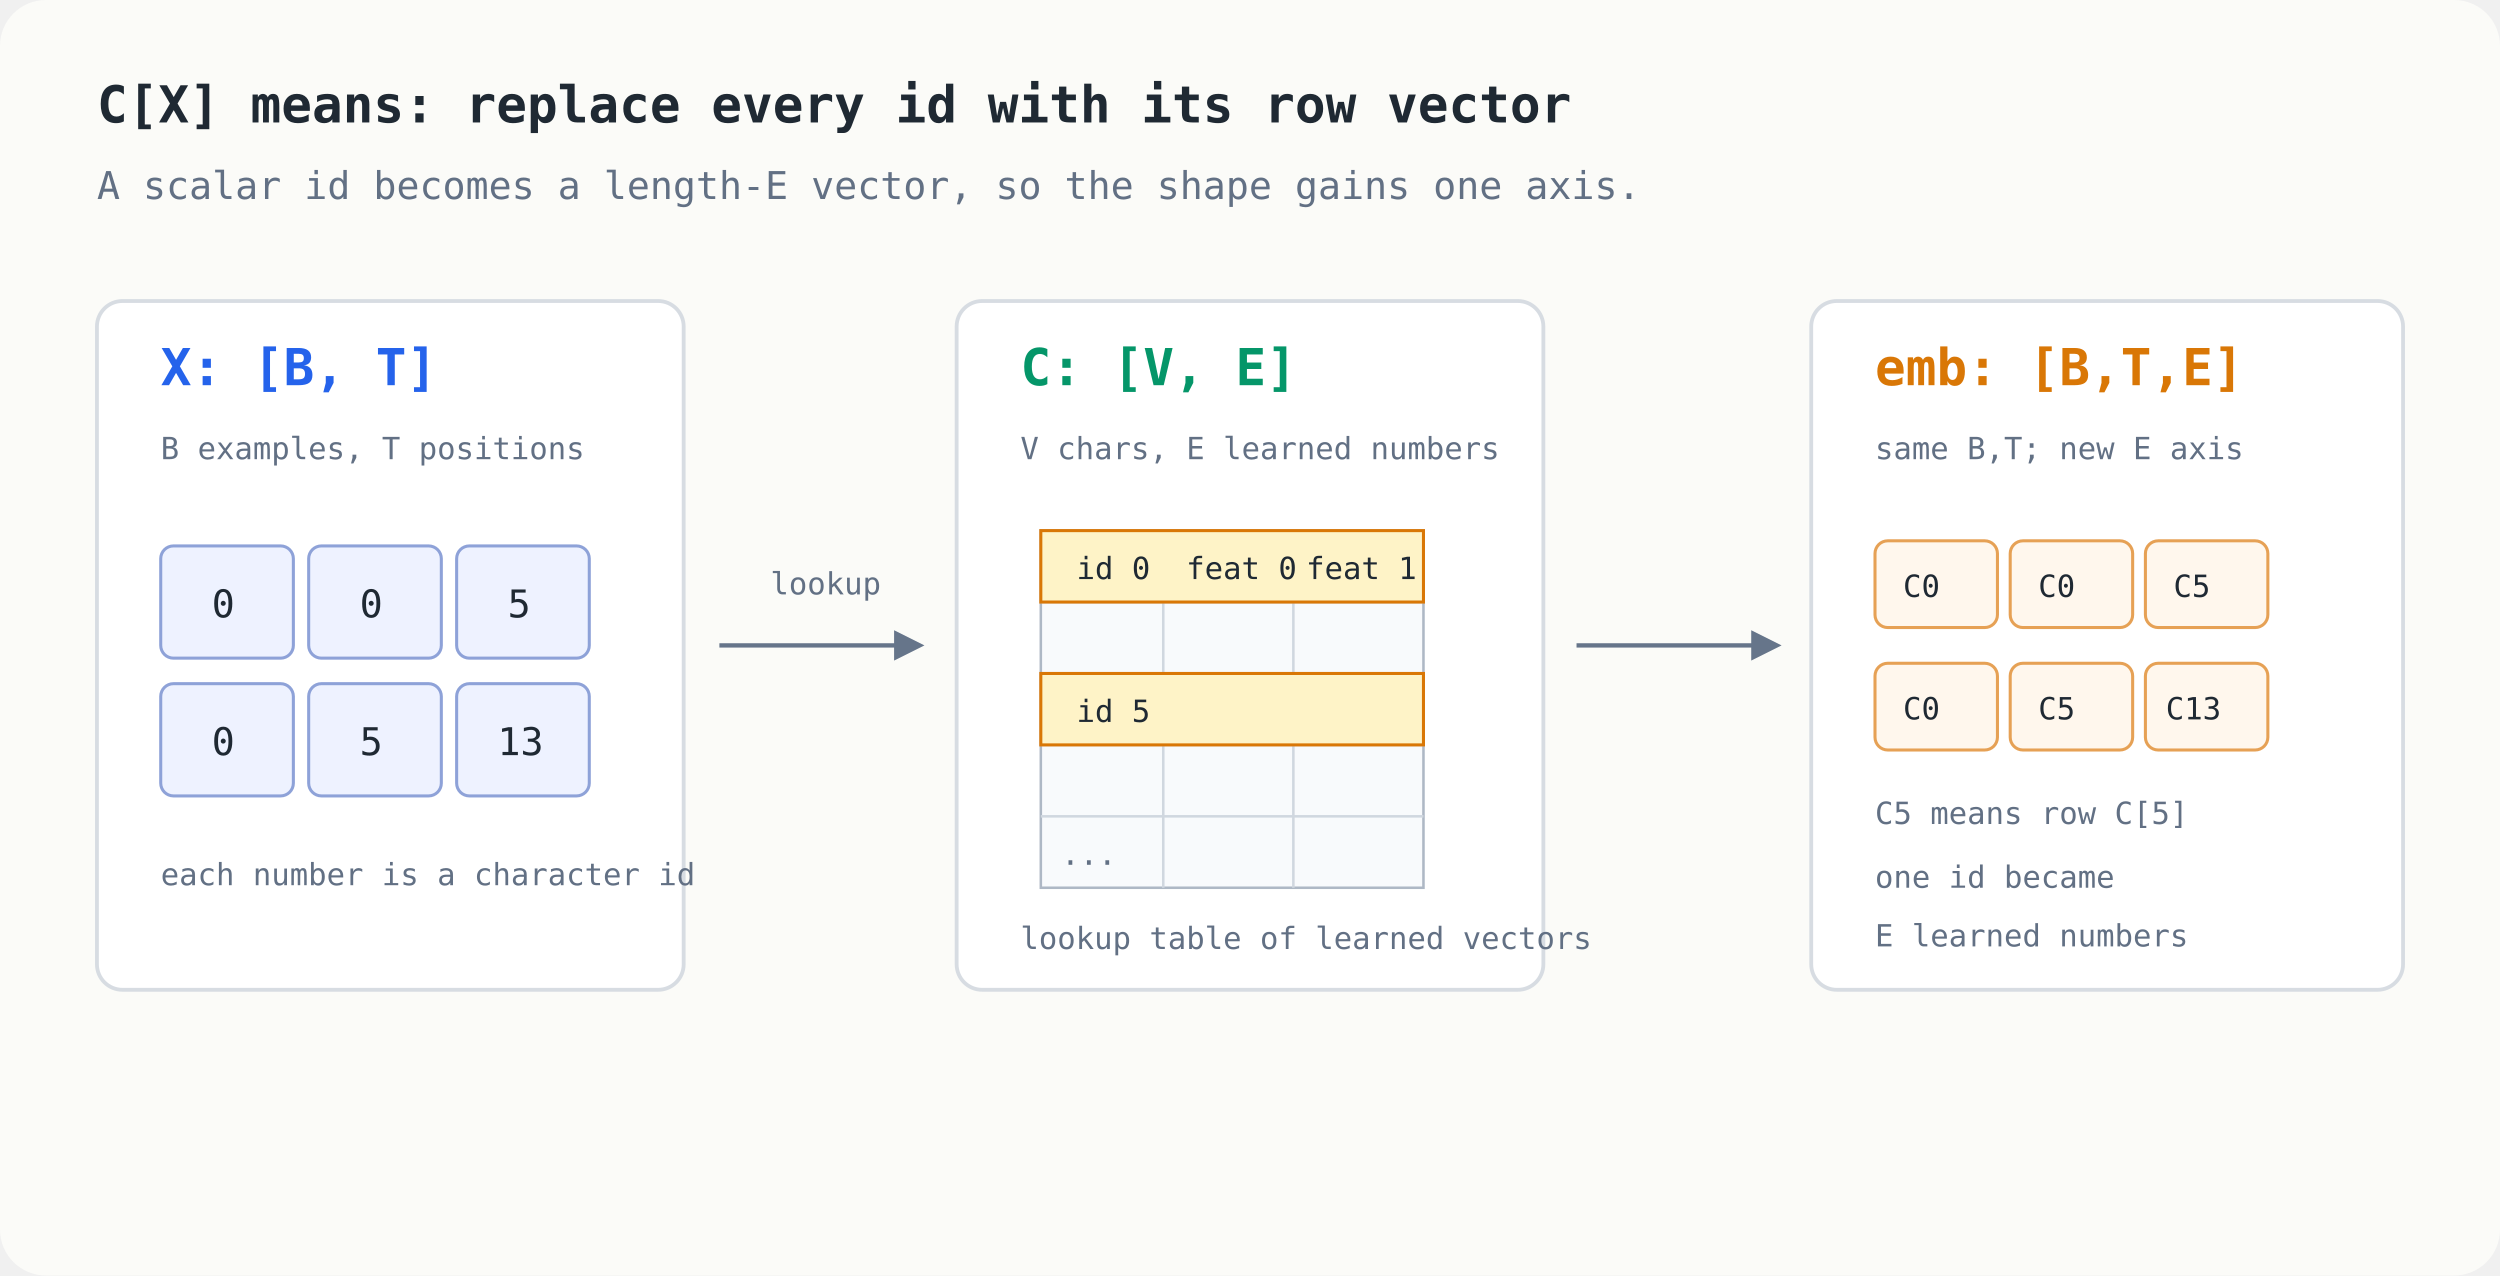
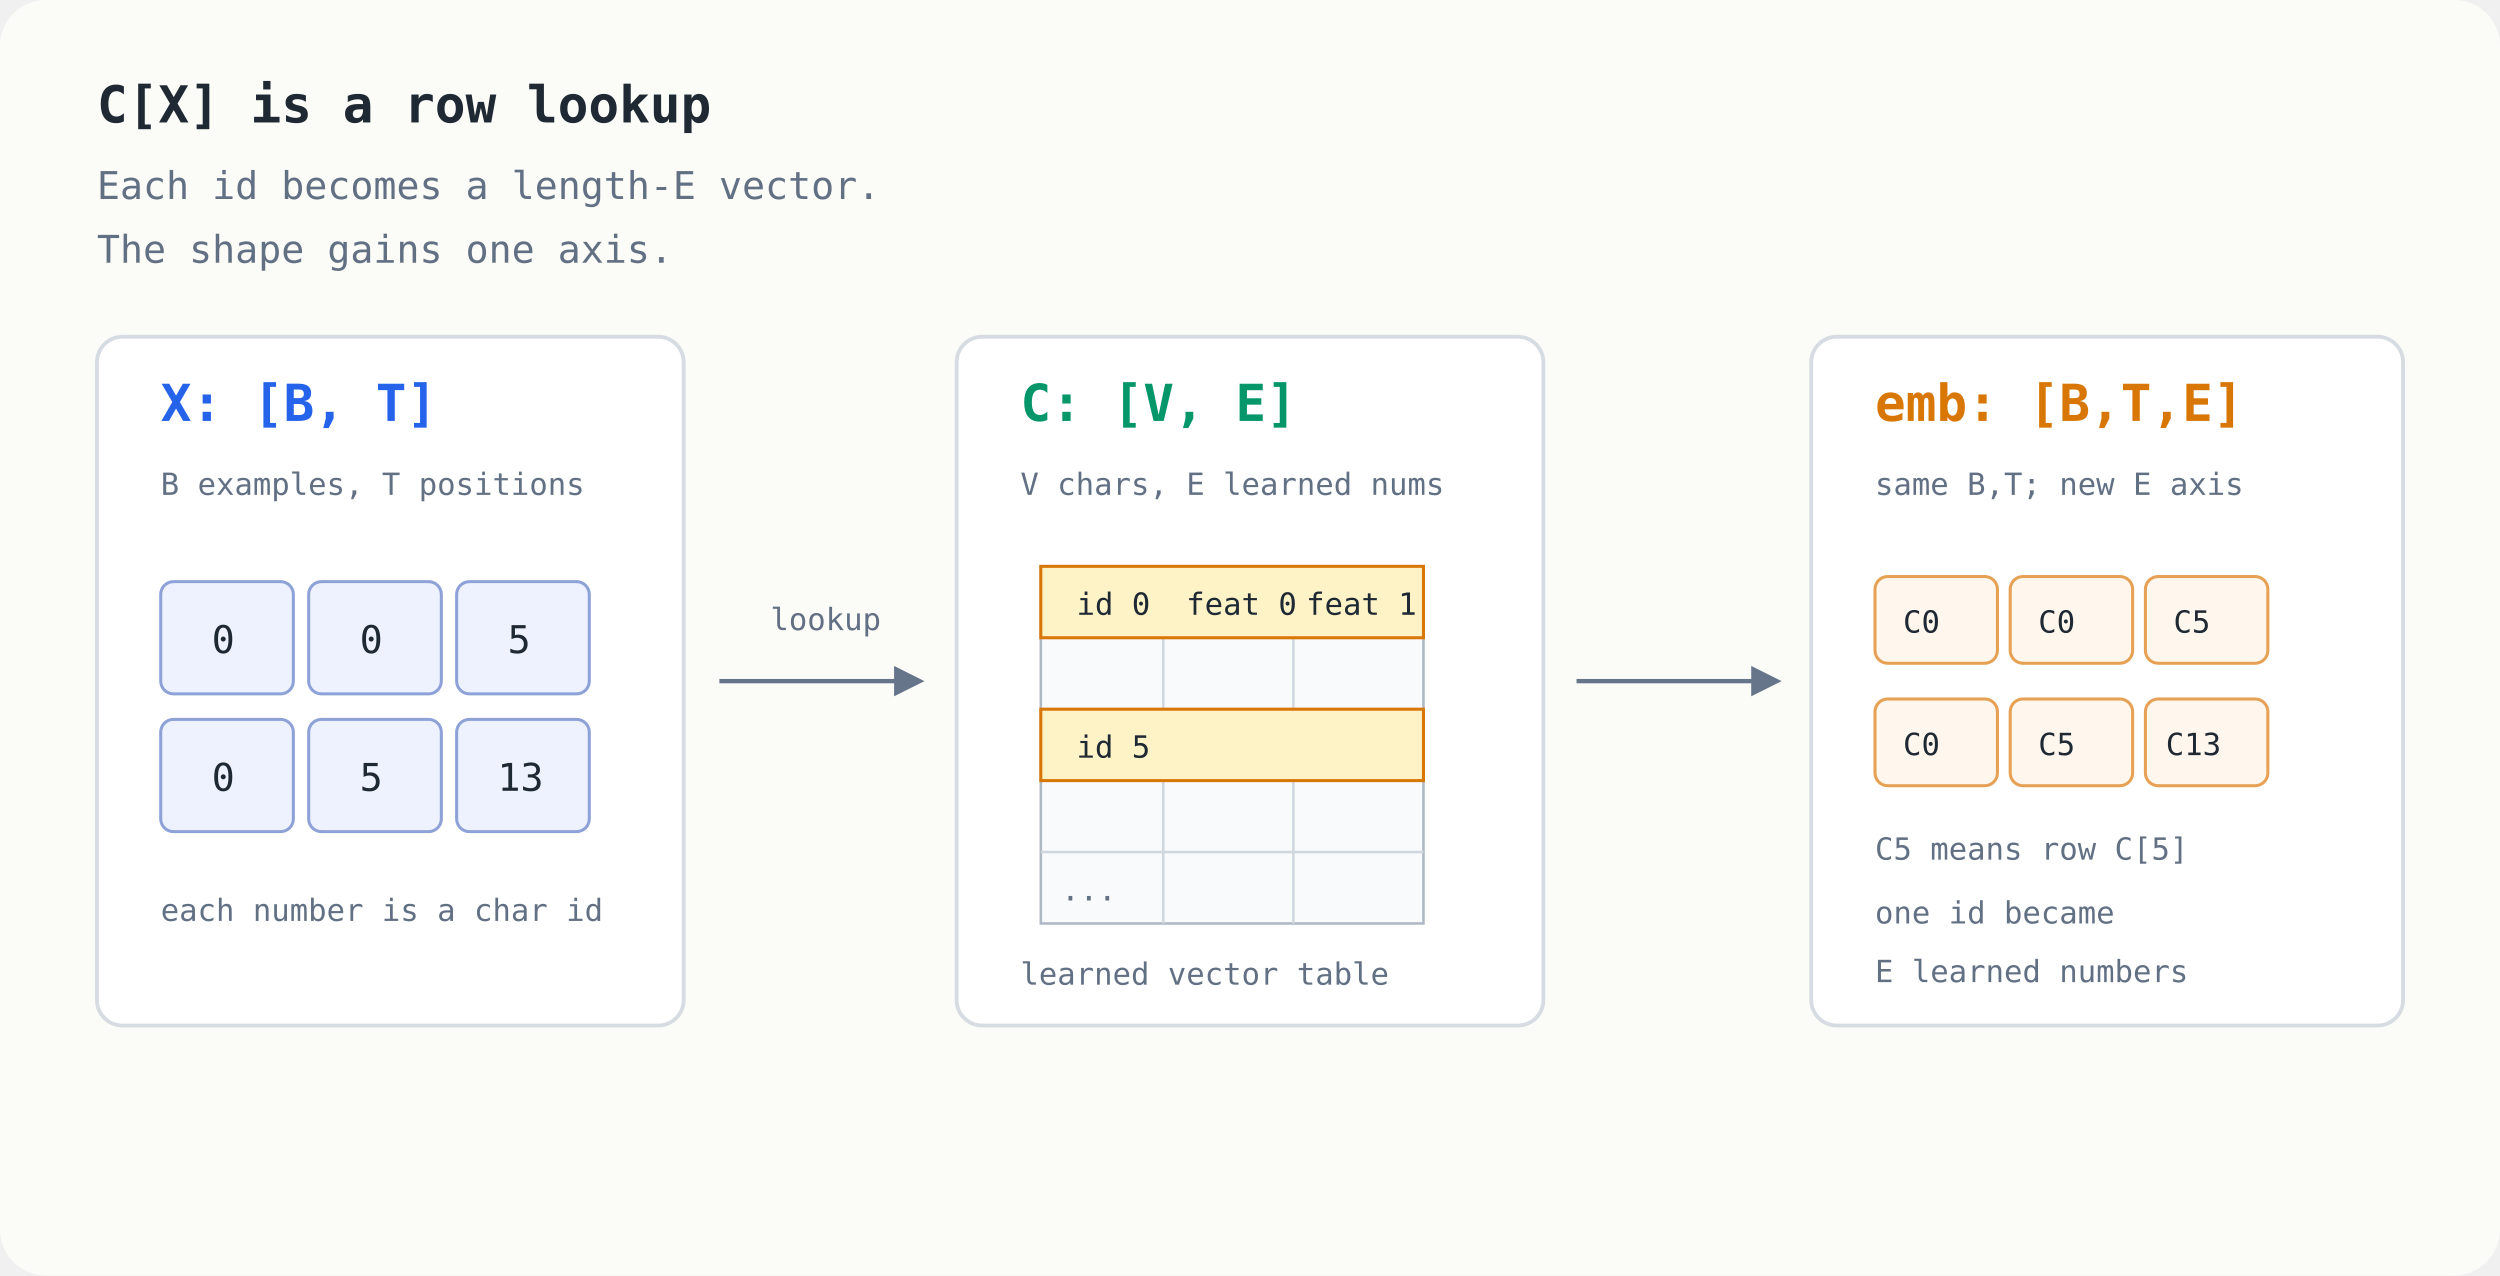
<svg xmlns="http://www.w3.org/2000/svg" viewBox="0 0 980 500" role="img" aria-labelledby="title desc">
  <defs>
    <style>
      .bg { fill: #fbfbf8; }
      .panel { fill: #ffffff; stroke: #d7dce2; stroke-width: 1.5; }
      .id { fill: #eef2ff; stroke: #8ea2d8; stroke-width: 1.2; }
      .table { fill: #f8fafc; stroke: #aeb8c5; stroke-width: 1; }
      .rowhi { fill: #fef3c7; stroke: #d97706; stroke-width: 1.2; }
      .vec { fill: #fff7ed; stroke: #e6a155; stroke-width: 1.2; }
      .ink { fill: #1f2933; }
      .muted { fill: #627084; }
      .blue { fill: #2563eb; }
      .green { fill: #059669; }
      .orange { fill: #d97706; }
      .line { stroke: #66758a; stroke-width: 1.7; fill: none; marker-end: url(#arrow); }
      .label { font: 700 20px ui-monospace, SFMono-Regular, Menlo, Consolas, monospace; }
      .text { font: 500 15px ui-monospace, SFMono-Regular, Menlo, Consolas, monospace; }
      .small { font: 500 12px ui-monospace, SFMono-Regular, Menlo, Consolas, monospace; }
    </style>
    <marker id="arrow" viewBox="0 0 10 10" refX="8" refY="5" markerWidth="7" markerHeight="7" orient="auto">
      <path d="M 0 0 L 10 5 L 0 10 z" fill="#66758a" />
    </marker>
  </defs>
  <rect class="bg" width="980" height="500" rx="18" />
-   <text x="38" y="48" class="label ink">C[X] means: replace every id with its row vector</text>
-   <text x="38" y="78" class="text muted">A scalar id becomes a length-E vector, so the shape gains one axis.</text>
-   <rect x="38" y="118" width="230" height="270" rx="10" class="panel" />
-   <text x="63" y="151" class="label blue">X: [B, T]</text>
-   <text x="63" y="180" class="small muted">B examples, T positions</text>
-   <g transform="translate(63 214)">
+   <text x="38" y="48" class="label ink">C[X] is a row lookup</text>
+   <text x="38" y="78" class="text muted">Each id becomes a length-E vector.</text>
+   <text x="38" y="103" class="text muted">The shape gains one axis.</text>
+   <rect x="38" y="132" width="230" height="270" rx="10" class="panel" />
+   <text x="63" y="165" class="label blue">X: [B, T]</text>
+   <text x="63" y="194" class="small muted">B examples, T positions</text>
+   <g transform="translate(63 228)">
    <rect x="0" y="0" width="52" height="44" rx="5" class="id" />
    <rect x="58" y="0" width="52" height="44" rx="5" class="id" />
    <rect x="116" y="0" width="52" height="44" rx="5" class="id" />
    <text x="20" y="28" class="text ink">0</text>
    <text x="78" y="28" class="text ink">0</text>
    <text x="136" y="28" class="text ink">5</text>
    <rect x="0" y="54" width="52" height="44" rx="5" class="id" />
    <rect x="58" y="54" width="52" height="44" rx="5" class="id" />
    <rect x="116" y="54" width="52" height="44" rx="5" class="id" />
    <text x="20" y="82" class="text ink">0</text>
    <text x="78" y="82" class="text ink">5</text>
    <text x="132" y="82" class="text ink">13</text>
  </g>
-   <text x="63" y="347" class="small muted">each number is a character id</text>
-   <rect x="375" y="118" width="230" height="270" rx="10" class="panel" />
-   <text x="400" y="151" class="label green">C: [V, E]</text>
-   <text x="400" y="180" class="small muted">V chars, E learned numbers</text>
-   <g transform="translate(408 208)">
+   <text x="63" y="361" class="small muted">each number is a char id</text>
+   <rect x="375" y="132" width="230" height="270" rx="10" class="panel" />
+   <text x="400" y="165" class="label green">C: [V, E]</text>
+   <text x="400" y="194" class="small muted">V chars, E learned nums</text>
+   <g transform="translate(408 222)">
    <rect x="0" y="0" width="150" height="140" class="table" />
    <line x1="48" y1="0" x2="48" y2="140" stroke="#d0d7df" />
    <line x1="99" y1="0" x2="99" y2="140" stroke="#d0d7df" />
    <line x1="0" y1="28" x2="150" y2="28" stroke="#d0d7df" />
    <line x1="0" y1="56" x2="150" y2="56" stroke="#d0d7df" />
    <line x1="0" y1="84" x2="150" y2="84" stroke="#d0d7df" />
    <line x1="0" y1="112" x2="150" y2="112" stroke="#d0d7df" />
    <rect x="0" y="0" width="150" height="28" class="rowhi" />
    <rect x="0" y="56" width="150" height="28" class="rowhi" />
    <text x="14" y="19" class="small ink">id 0</text>
    <text x="14" y="75" class="small ink">id 5</text>
    <text x="8" y="131" class="small muted">...</text>
    <text x="57" y="19" class="small ink">feat 0</text>
    <text x="104" y="19" class="small ink">feat 1</text>
  </g>
-   <text x="400" y="372" class="small muted">lookup table of learned vectors</text>
-   <path d="M282 253 L360 253" class="line" />
-   <path d="M618 253 L696 253" class="line" />
-   <text x="302" y="233" class="small muted">lookup</text>
-   <rect x="710" y="118" width="232" height="270" rx="10" class="panel" />
-   <text x="735" y="151" class="label orange">emb: [B,T,E]</text>
-   <text x="735" y="180" class="small muted">same B,T; new E axis</text>
-   <g transform="translate(735 212)">
+   <text x="400" y="386" class="small muted">learned vector table</text>
+   <path d="M282 267 L360 267" class="line" />
+   <path d="M618 267 L696 267" class="line" />
+   <text x="302" y="247" class="small muted">lookup</text>
+   <rect x="710" y="132" width="232" height="270" rx="10" class="panel" />
+   <text x="735" y="165" class="label orange">emb: [B,T,E]</text>
+   <text x="735" y="194" class="small muted">same B,T; new E axis</text>
+   <g transform="translate(735 226)">
    <rect x="0" y="0" width="48" height="34" rx="5" class="vec" />
    <rect x="53" y="0" width="48" height="34" rx="5" class="vec" />
    <rect x="106" y="0" width="48" height="34" rx="5" class="vec" />
    <text x="11" y="22" class="small ink">C0</text>
    <text x="64" y="22" class="small ink">C0</text>
    <text x="117" y="22" class="small ink">C5</text>
    <rect x="0" y="48" width="48" height="34" rx="5" class="vec" />
    <rect x="53" y="48" width="48" height="34" rx="5" class="vec" />
    <rect x="106" y="48" width="48" height="34" rx="5" class="vec" />
    <text x="11" y="70" class="small ink">C0</text>
    <text x="64" y="70" class="small ink">C5</text>
    <text x="114" y="70" class="small ink">C13</text>
  </g>
-   <text x="735" y="323" class="small muted">C5 means row C[5]</text>
-   <text x="735" y="348" class="small muted">one id became</text>
-   <text x="735" y="371" class="small muted">E learned numbers</text>
+   <text x="735" y="337" class="small muted">C5 means row C[5]</text>
+   <text x="735" y="362" class="small muted">one id became</text>
+   <text x="735" y="385" class="small muted">E learned numbers</text>
</svg>
